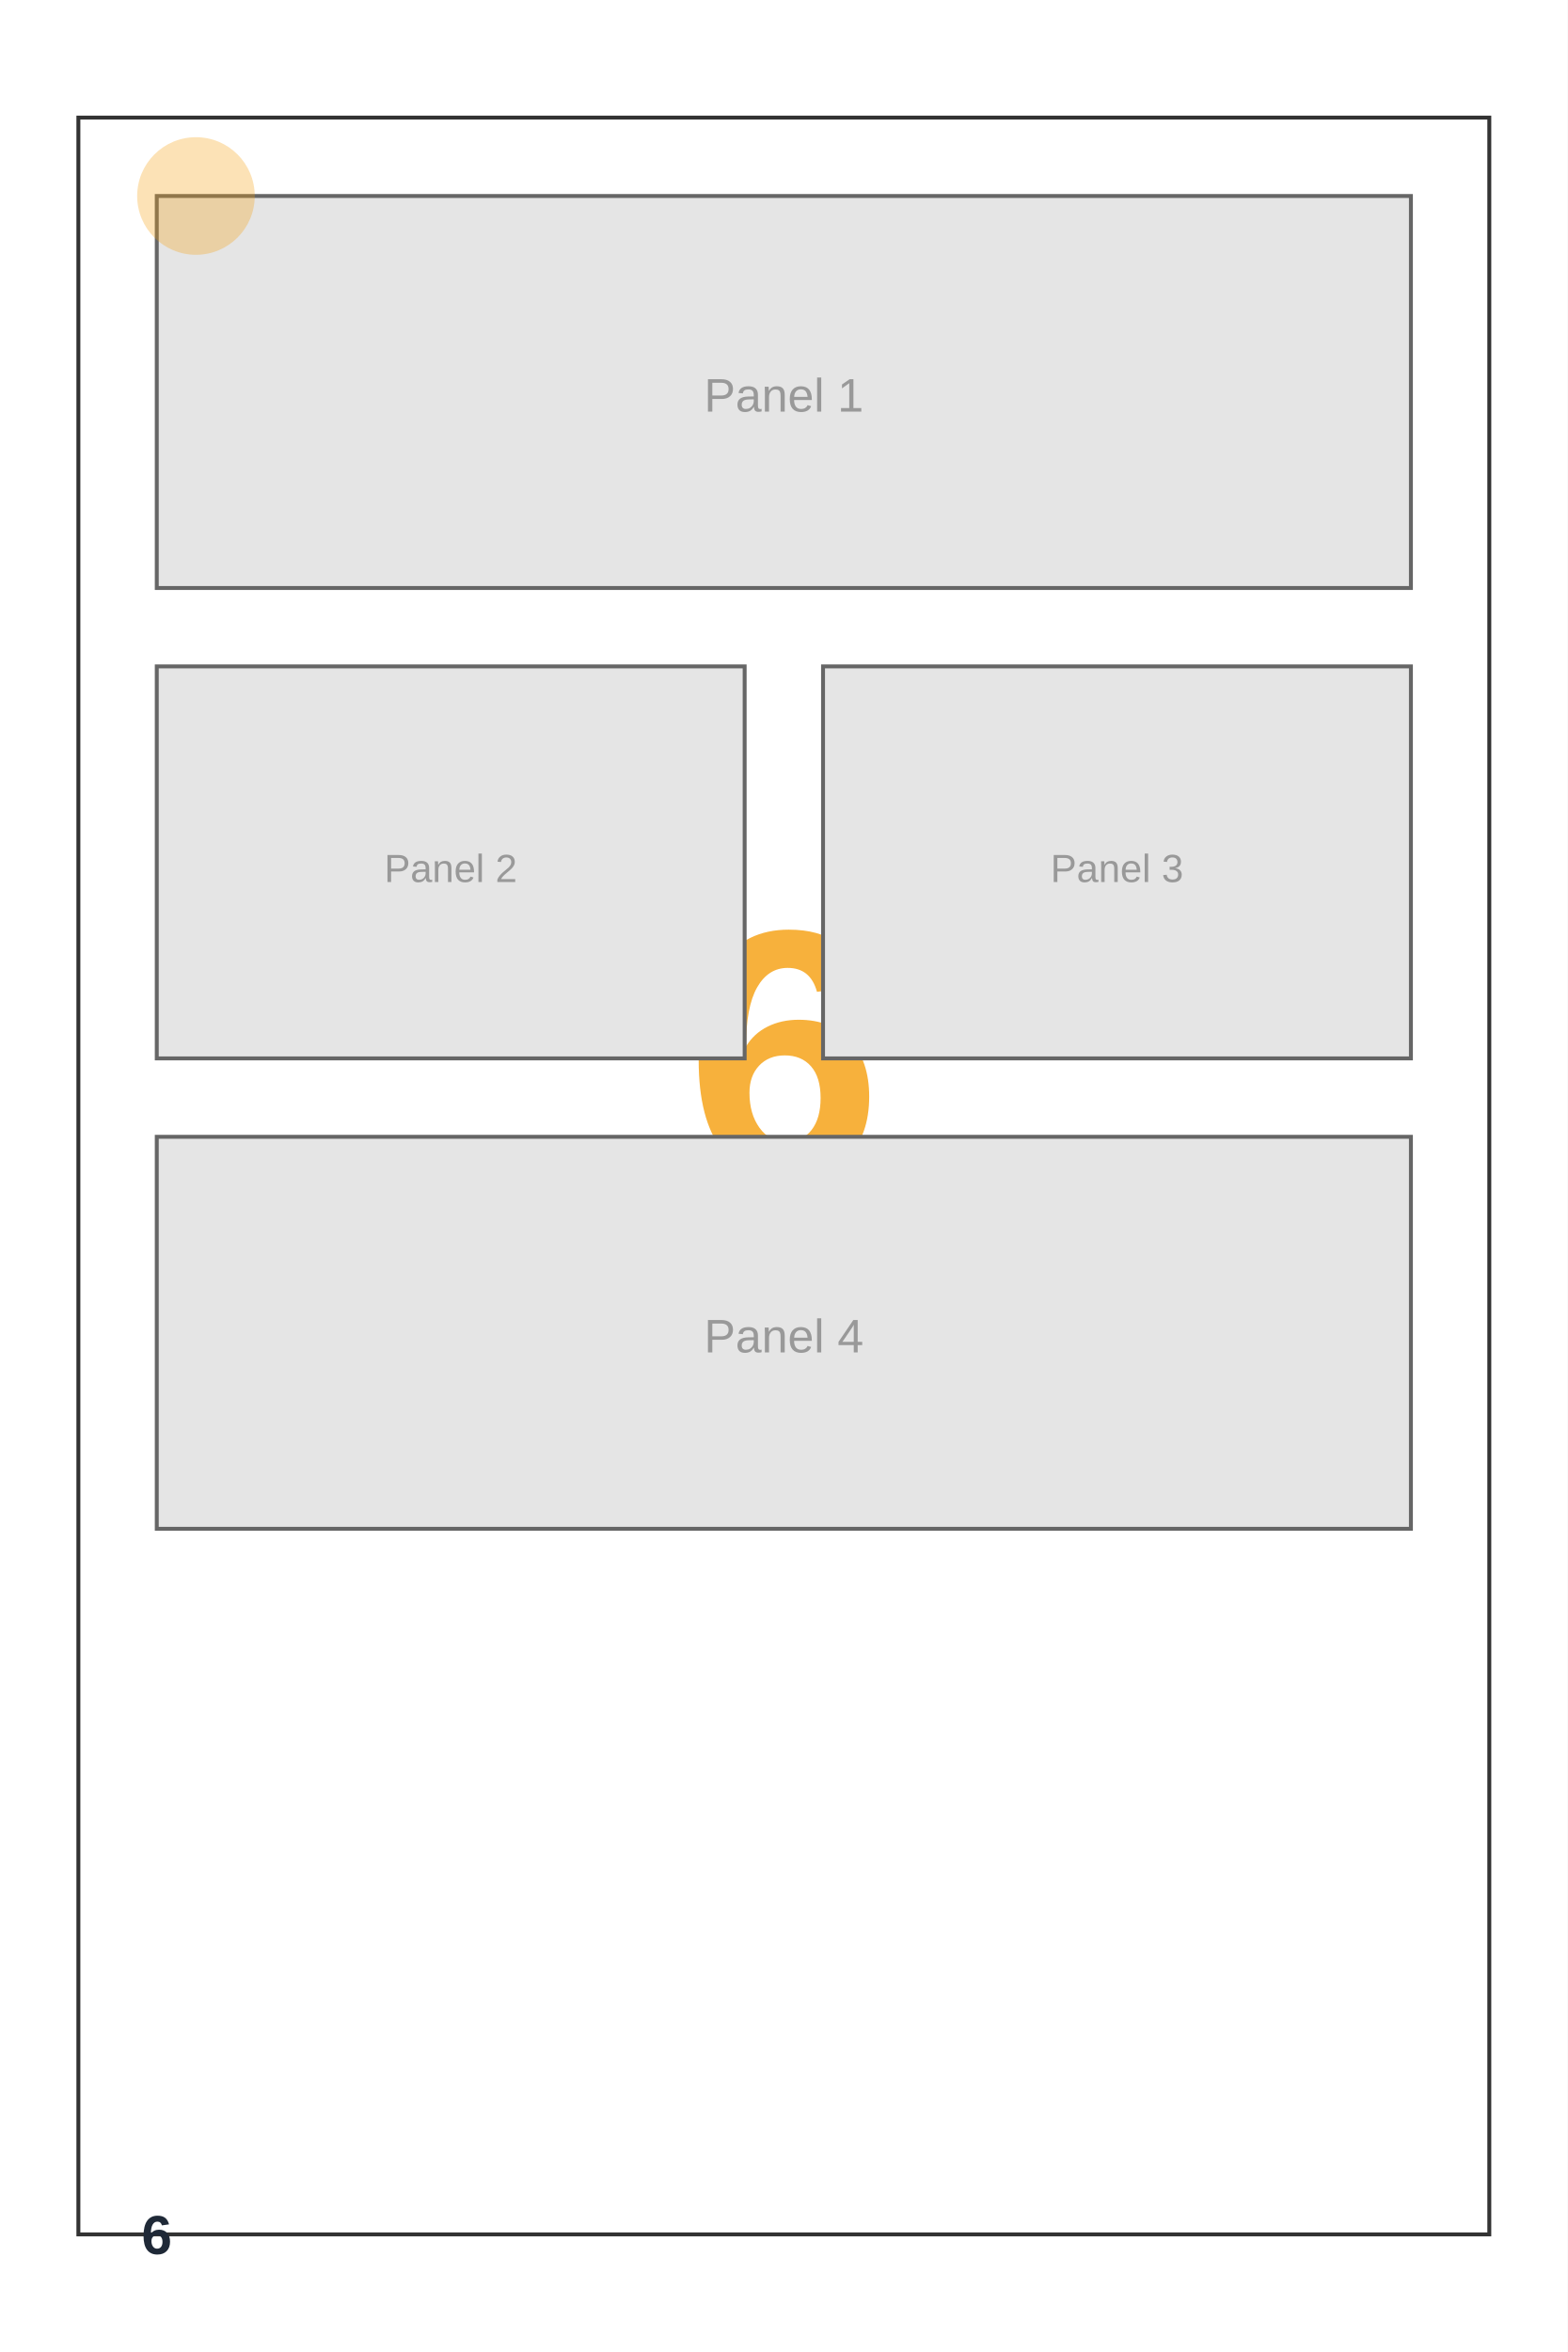
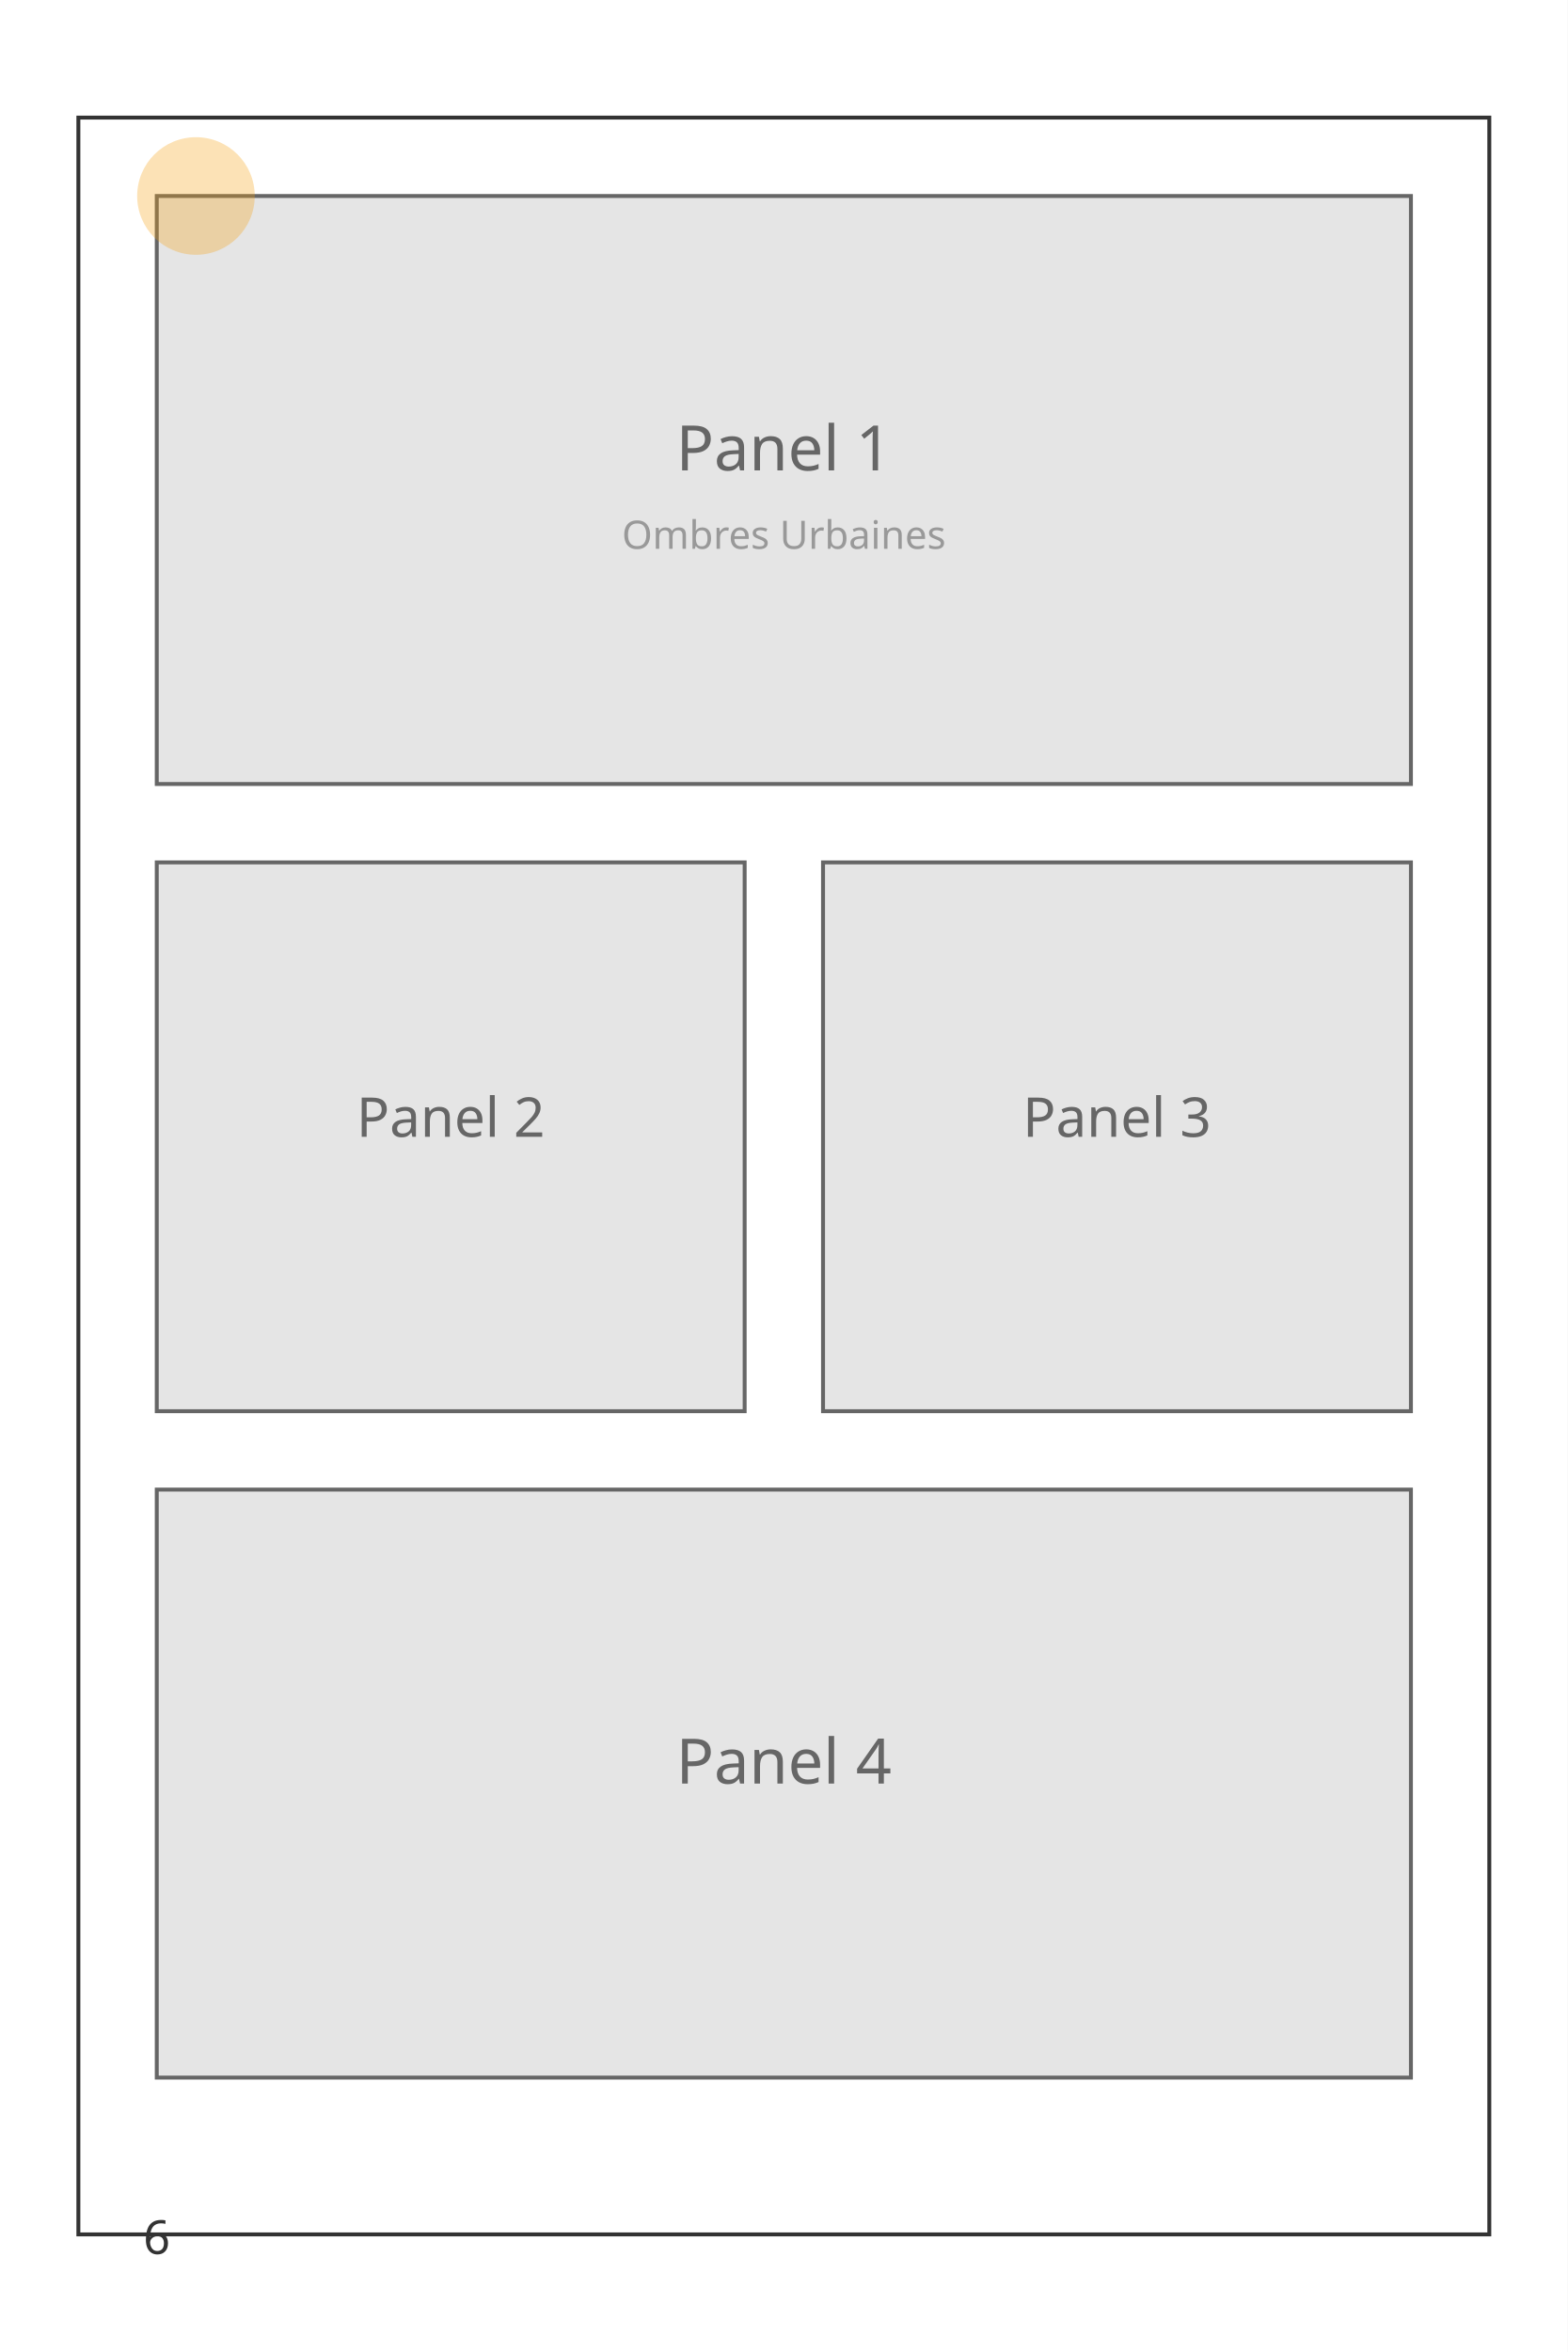
<svg xmlns="http://www.w3.org/2000/svg" width="800" height="1200">
  <rect width="800" height="1200" fill="#FFFFFF" />
  <rect x="40" y="60" width="720" height="1080" fill="none" stroke="#333333" stroke-width="2" />
-   <text x="400" y="600" font-family="Arial" font-size="180" font-weight="bold" fill="#F59E0B" text-anchor="middle" opacity="0.8">
-     6
+   <rect x="80" y="100" width="640" height="300" fill="#E5E5E5" stroke="#666666" stroke-width="2" />
+   <text x="400" y="240" font-family="sans-serif" font-size="32" fill="#666666" text-anchor="middle">
+     Panel 1
  </text>
-   <text x="400" y="700" font-family="Arial" font-size="32" fill="#333333" text-anchor="middle">
+   <text x="400" y="280" font-family="sans-serif" font-size="20" fill="#999999" text-anchor="middle">
    Ombres Urbaines
  </text>
-   <text x="400" y="760" font-family="Arial" font-size="24" fill="#666666" text-anchor="middle">
-     Page 6
+   <rect x="80" y="440" width="300" height="280" fill="#E5E5E5" stroke="#666666" stroke-width="2" />
+   <text x="230" y="580" font-family="sans-serif" font-size="28" fill="#666666" text-anchor="middle">
+     Panel 2
  </text>
-   <rect x="80" y="100" width="640" height="200" fill="#E5E5E5" stroke="#666666" stroke-width="2" />
-   <text x="400" y="210" font-family="Arial" font-size="24" fill="#999999" text-anchor="middle">Panel 1</text>
-   <rect x="80" y="340" width="300" height="200" fill="#E5E5E5" stroke="#666666" stroke-width="2" />
-   <text x="230" y="450" font-family="Arial" font-size="20" fill="#999999" text-anchor="middle">Panel 2</text>
-   <rect x="420" y="340" width="300" height="200" fill="#E5E5E5" stroke="#666666" stroke-width="2" />
-   <text x="570" y="450" font-family="Arial" font-size="20" fill="#999999" text-anchor="middle">Panel 3</text>
-   <rect x="80" y="580" width="640" height="200" fill="#E5E5E5" stroke="#666666" stroke-width="2" />
-   <text x="400" y="690" font-family="Arial" font-size="24" fill="#999999" text-anchor="middle">Panel 4</text>
-   <text x="80" y="1150" font-family="Arial" font-size="28" font-weight="bold" fill="#1F2937" text-anchor="middle">
+   <rect x="420" y="440" width="300" height="280" fill="#E5E5E5" stroke="#666666" stroke-width="2" />
+   <text x="570" y="580" font-family="sans-serif" font-size="28" fill="#666666" text-anchor="middle">
+     Panel 3
+   </text>
+   <rect x="80" y="760" width="640" height="300" fill="#E5E5E5" stroke="#666666" stroke-width="2" />
+   <text x="400" y="910" font-family="sans-serif" font-size="32" fill="#666666" text-anchor="middle">
+     Panel 4
+   </text>
+   <text x="80" y="1150" font-family="sans-serif" font-size="24" fill="#333333" text-anchor="middle">
    6
  </text>
  <circle cx="100" cy="100" r="30" fill="#F59E0B" opacity="0.3" />
</svg>
